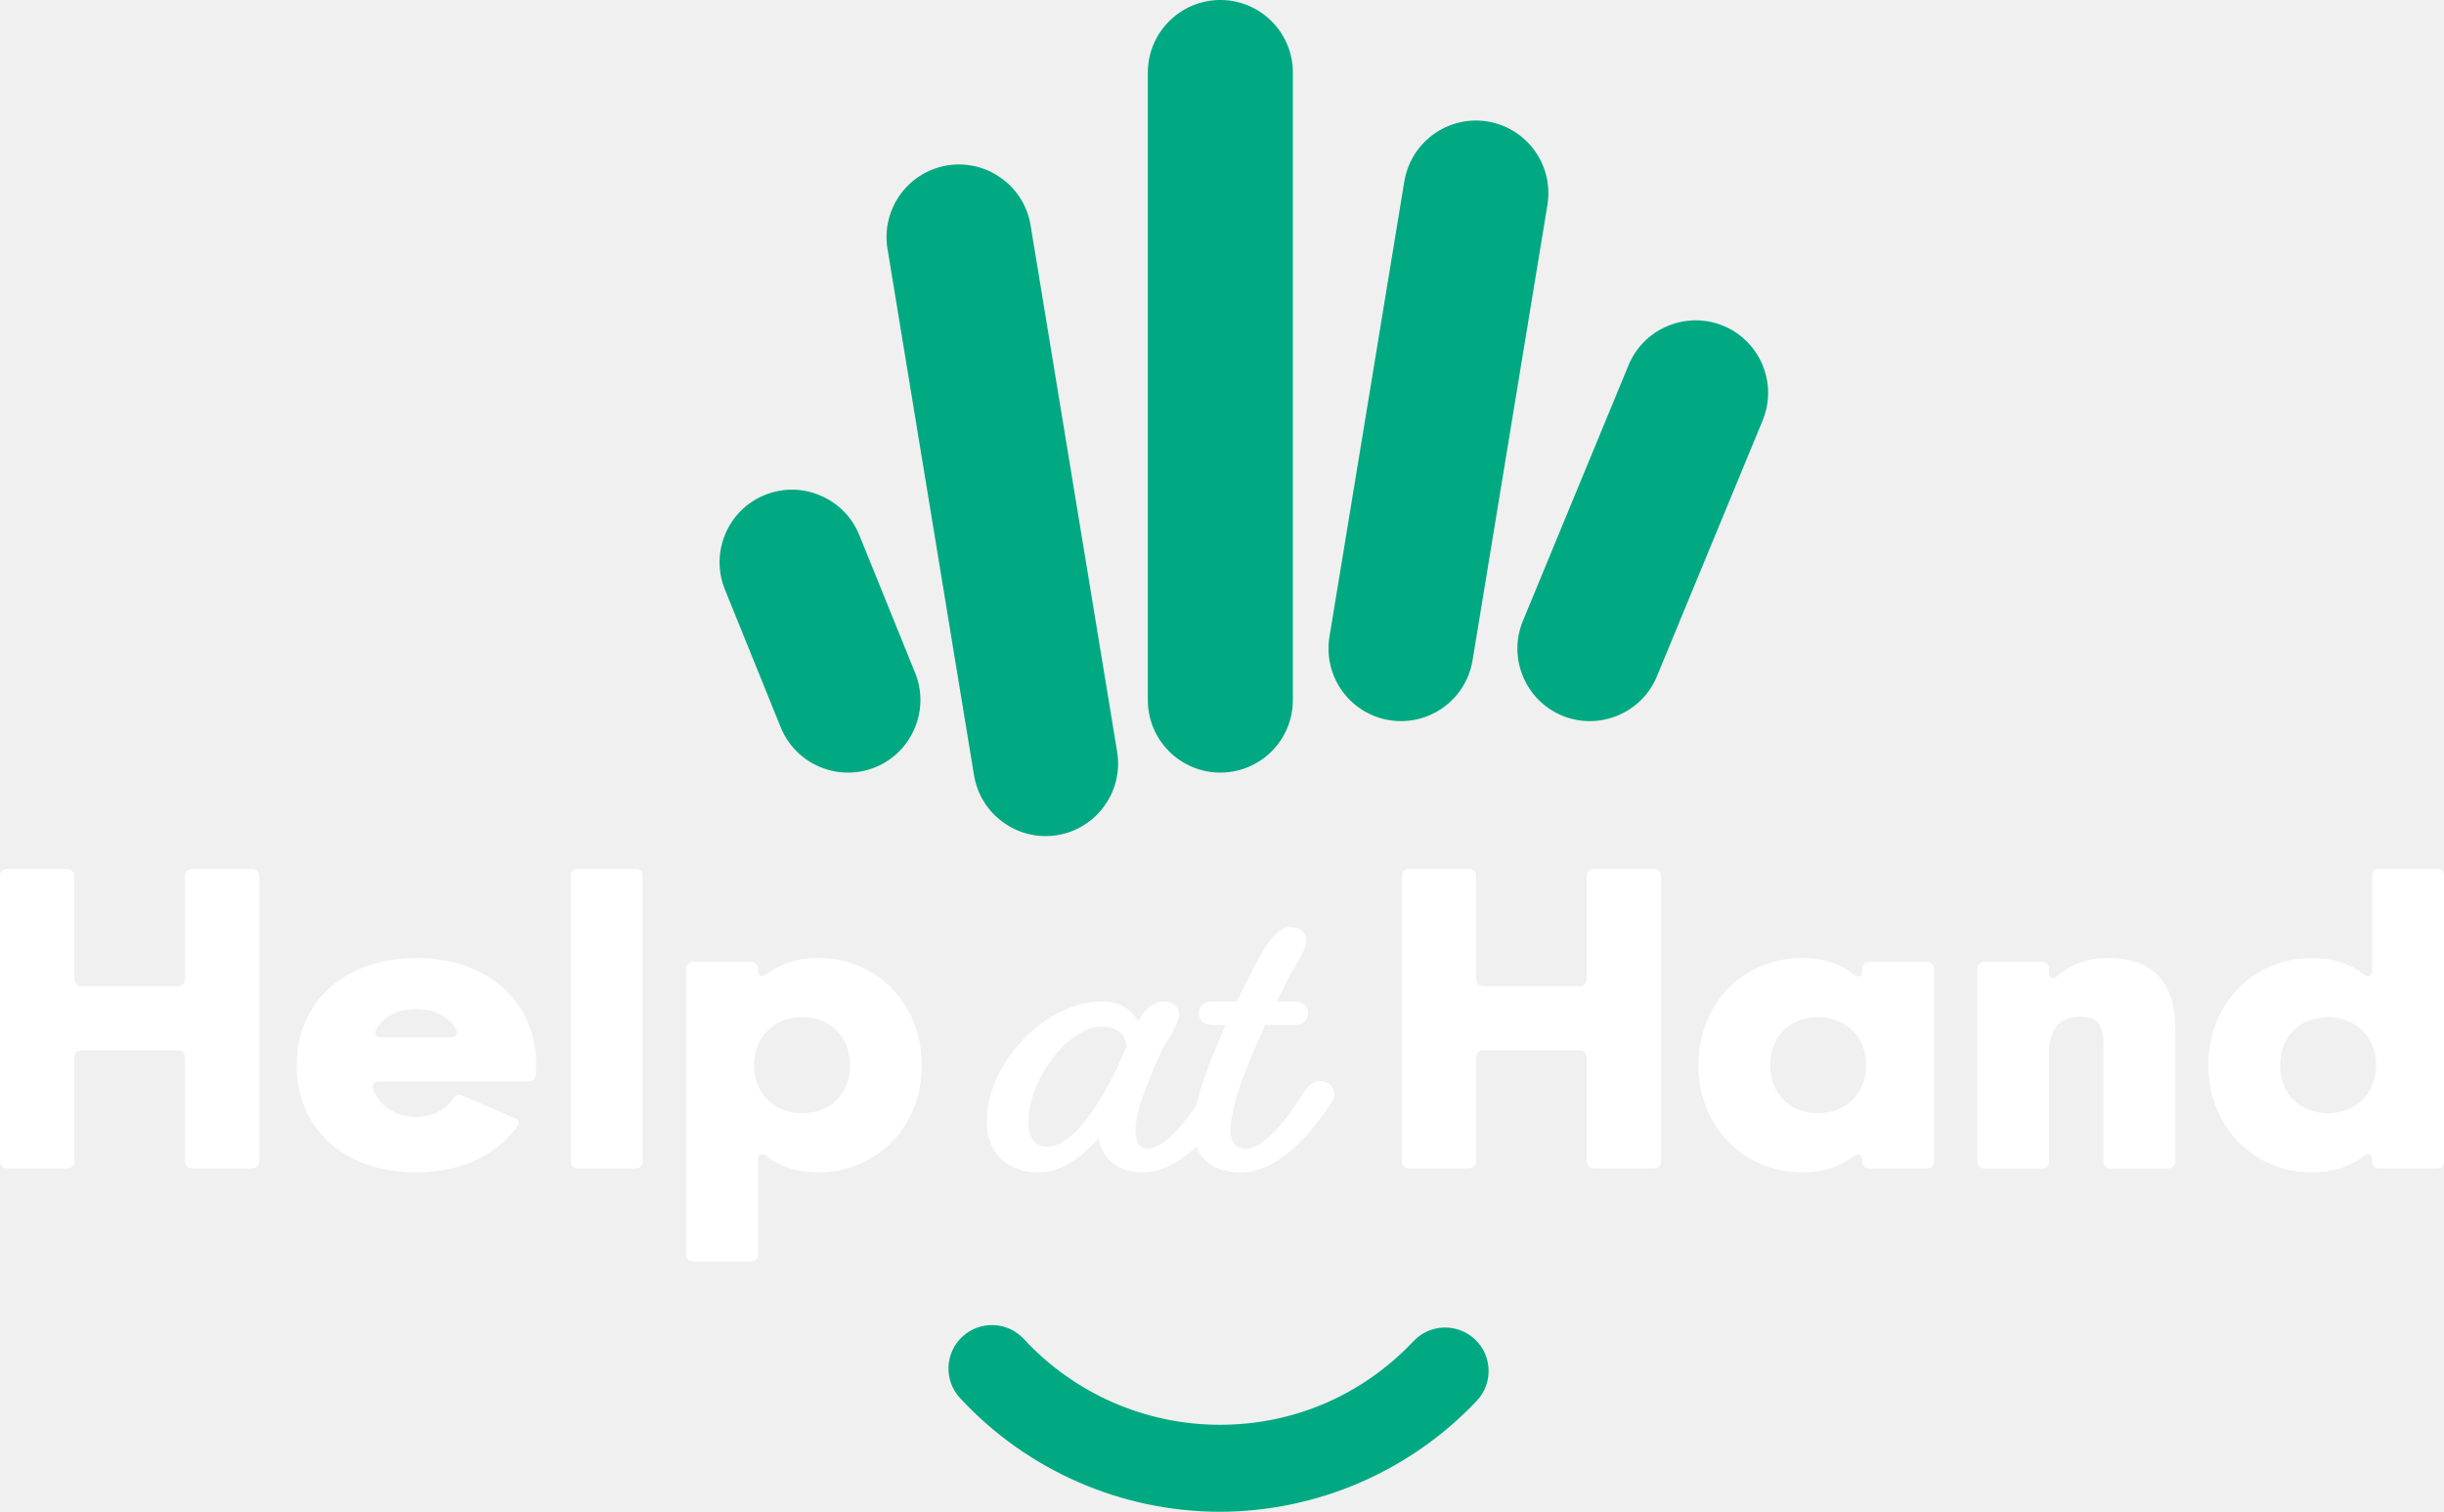
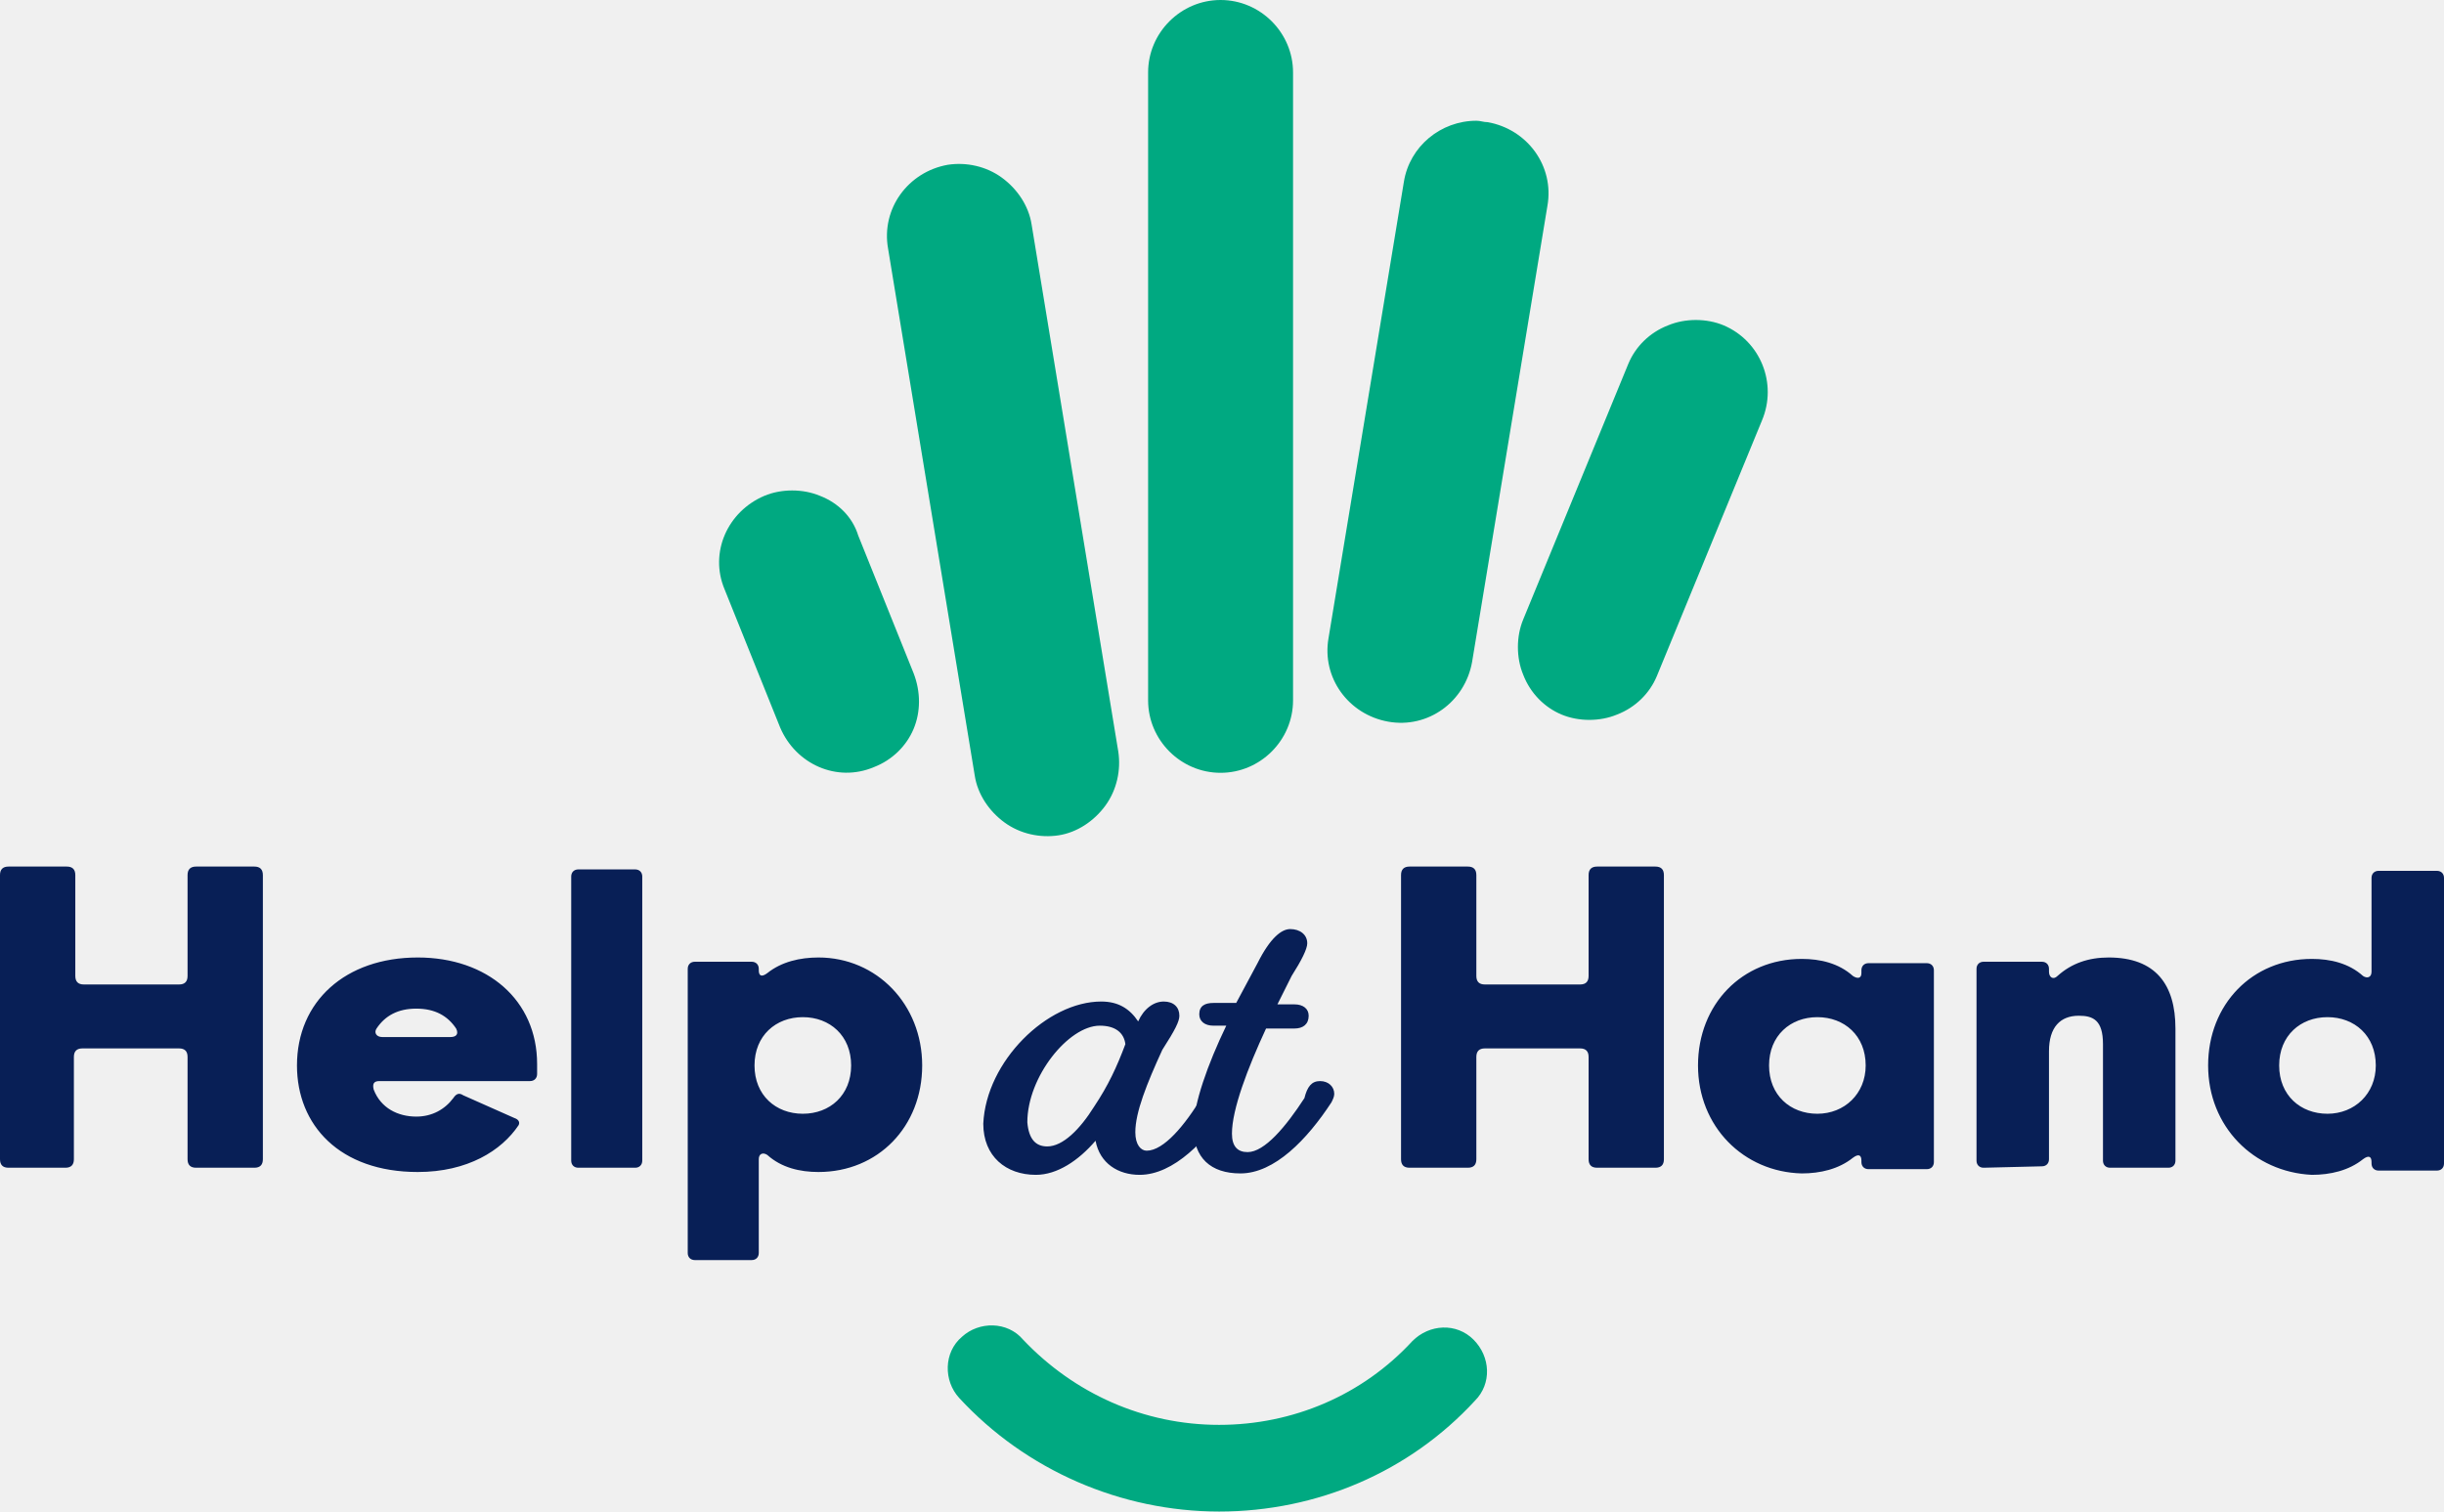
- <svg xmlns="http://www.w3.org/2000/svg" viewBox="0 0 172 106.417">
-   <g fill="none" fill-rule="evenodd">
-     <path d="M.563 82.25c-.371 0-.563-.192-.563-.563V61.725c0-.371.192-.563.563-.563h4.105c.358 0 .563.192.563.563v7.139c0 .37.192.563.562.563h6.66c.37 0 .562-.192.562-.563v-7.139c0-.371.193-.563.563-.563h4.105c.37 0 .563.192.563.563v19.962c0 .37-.192.563-.563.563h-4.105c-.37 0-.563-.192-.563-.563v-7.194c0-.37-.192-.562-.563-.562H5.793c-.37 0-.562.191-.562.562v7.194c0 .37-.205.563-.563.563H.563ZM31.695 73.024c.398 0 .59-.247.398-.59-.563-.893-1.496-1.4-2.787-1.4-1.29 0-2.25.453-2.814 1.4-.192.343 0 .59.37.59h4.833Zm-10.819 1.977c0-4.53 3.446-7.564 8.457-7.564 4.915 0 8.403 3.034 8.403 7.537 0 .22 0 .44-.028.673-.027.302-.22.48-.535.48H26.684c-.357 0-.55.22-.413.59.537 1.263 1.69 1.909 3.035 1.909 1.098 0 1.99-.454 2.553-1.263.207-.289.399-.371.714-.234l3.598 1.552c.302.136.438.329.302.507-1.209 1.771-3.57 3.337-7.14 3.337-5.395 0-8.457-3.309-8.457-7.524ZM45.225 81.742c0 .316-.193.508-.508.508h-4.05c-.302 0-.494-.192-.494-.508V61.67c0-.316.192-.508.494-.508h4.05c.315 0 .508.192.508.508v20.072ZM53.067 74.987c0 2.06 1.524 3.377 3.377 3.377 1.881 0 3.378-1.262 3.378-3.377 0-2.128-1.497-3.39-3.378-3.39-1.853 0-3.377 1.317-3.377 3.39m11.807 0c0 4.311-3.144 7.537-7.304 7.537-1.345 0-2.581-.329-3.624-1.152-.343-.248-.591-.138-.591.288v6.63c0 .316-.206.509-.508.509h-4.05c-.315 0-.508-.193-.508-.509V68.22c0-.317.193-.509.509-.509h4.05c.301 0 .507.192.507.508v.082c0 .426.248.536.618.247 1.044-.783 2.28-1.112 3.597-1.112 4.16 0 7.304 3.255 7.304 7.551M73.696 80.731c1.125 0 2.278-1.18 3.347-2.756.956-1.462 1.603-2.756 2.25-4.358-.114-.844-.731-1.35-1.8-1.35-2.194 0-5.119 3.57-5.119 6.777 0 1.125.563 1.687 1.322 1.687m3.853-10.236c1.182 0 2.025.478 2.56 1.434.365-.871 1.125-1.434 1.8-1.434.674 0 1.068.393 1.068.956 0 .394-.338 1.04-1.153 2.363-1.069 2.361-1.913 4.358-1.913 5.792 0 .872.366 1.266.815 1.266 1.182 0 2.672-1.8 3.938-3.768.366-.59.703-1.013 1.238-1.013.562 0 1.04.394 1.04.9 0 .197-.056.394-.169.562-1.716 2.644-3.965 4.978-6.384 4.978-1.546 0-2.84-.843-3.065-2.418-1.237 1.434-2.699 2.418-4.219 2.418-2.137 0-3.655-1.266-3.655-3.6 0-4.19 4.218-8.436 8.1-8.436" fill="#FFF" />
-     <path d="M92.87 76.091c.562 0 1.041.394 1.041.9 0 .197-.056.394-.169.562-1.715 2.645-3.993 4.979-6.411 4.979-2.053 0-3.347-1.07-3.347-3.15 0-1.688 1.041-4.472 2.278-7.228h-.872c-.619 0-1.012-.253-1.012-.844 0-.562.393-.815 1.012-.815h1.631l1.463-2.84c.927-1.8 1.715-2.391 2.306-2.391.703 0 1.153.393 1.153.985 0 .421-.394 1.152-1.097 2.278l-.985 1.968h1.21c.618 0 .984.338.984.787 0 .59-.393.872-.985.872h-2.024c-1.321 2.84-2.447 5.71-2.447 7.425 0 .928.45 1.293 1.069 1.293 1.181 0 2.7-1.8 3.965-3.768.366-.59.703-1.013 1.237-1.013M99.215 82.25c-.37 0-.563-.192-.563-.563V61.725c0-.371.192-.563.563-.563h4.105c.358 0 .564.192.564.563v7.139c0 .37.191.563.562.563h6.659c.37 0 .563-.192.563-.563v-7.139c0-.371.192-.563.562-.563h4.105c.371 0 .564.192.564.563v19.962c0 .37-.193.563-.564.563h-4.105c-.37 0-.562-.192-.562-.563v-7.194c0-.37-.193-.562-.563-.562h-6.66c-.37 0-.561.191-.561.562v7.194c0 .37-.206.563-.564.563h-4.105ZM131.336 74.974c0-2.06-1.524-3.377-3.377-3.377-1.882 0-3.377 1.262-3.377 3.377 0 2.128 1.495 3.39 3.377 3.39 1.853 0 3.377-1.317 3.377-3.39m-11.808 0c0-4.311 3.144-7.537 7.305-7.537 1.345 0 2.58.329 3.624 1.152.343.248.59.193.59-.178v-.192c0-.302.206-.508.508-.508h4.05c.317 0 .509.206.509.508v13.523c0 .315-.192.508-.509.508h-4.05c-.302 0-.507-.193-.507-.508v-.082c0-.426-.248-.535-.618-.247-1.044.783-2.28 1.112-3.597 1.112-4.16 0-7.305-3.255-7.305-7.551M139.649 82.25c-.302 0-.495-.192-.495-.508V68.22c0-.302.193-.508.495-.508h4.05c.316 0 .508.206.508.508v.22c0 .425.26.562.59.26.96-.851 2.17-1.262 3.57-1.262 3.295 0 4.723 1.852 4.723 5.024v9.281c0 .316-.193.508-.495.508h-4.05c-.316 0-.508-.192-.508-.508v-8.21c0-1.688-.7-1.963-1.717-1.963-1.262 0-2.113.782-2.113 2.526v7.647c0 .316-.192.508-.508.508h-4.05ZM167.223 74.974c0-2.06-1.524-3.377-3.378-3.377-1.88 0-3.377 1.262-3.377 3.377 0 2.128 1.497 3.39 3.377 3.39 1.854 0 3.378-1.317 3.378-3.39m-11.808 0c0-4.311 3.145-7.537 7.305-7.537 1.346 0 2.58.329 3.624 1.152.343.248.59.138.59-.288v-6.63c0-.316.206-.509.509-.509h4.05c.315 0 .507.193.507.509v20.07c0 .316-.192.509-.508.509h-4.05c-.302 0-.507-.193-.507-.508v-.082c0-.426-.248-.535-.618-.247-1.044.783-2.28 1.112-3.597 1.112-4.16 0-7.305-3.255-7.305-7.551" fill="#FFF" />
-     <path d="M85.838 106.417a24.94 24.94 0 0 1-18.277-8.007 3.06 3.06 0 1 1 4.498-4.15 18.8 18.8 0 0 0 13.779 6.036c5.216 0 10.059-2.091 13.638-5.887a3.06 3.06 0 0 1 4.454 4.199 24.964 24.964 0 0 1-18.092 7.809M62.458 17.508 68.55 54.58a5.069 5.069 0 0 0 2.063 3.312 5.073 5.073 0 0 0 3.8.896 5.068 5.068 0 0 0 3.312-2.065 5.064 5.064 0 0 0 .896-3.799l-6.092-37.07a5.067 5.067 0 0 0-2.064-3.313 5.079 5.079 0 0 0-3.8-.897 5.11 5.11 0 0 0-4.207 5.864M98.833 12.76l-5.271 32.07a5.11 5.11 0 0 0 4.208 5.864 5.108 5.108 0 0 0 5.863-4.208l5.27-32.07a5.11 5.11 0 0 0-5.037-5.932 5.111 5.111 0 0 0-5.033 4.276M85.885 0a5.108 5.108 0 0 0-5.104 5.103v44.18a5.108 5.108 0 0 0 5.104 5.103 5.109 5.109 0 0 0 5.103-5.103V5.103A5.109 5.109 0 0 0 85.885 0M121.302 22.944a5.069 5.069 0 0 0-3.903-.009 5.065 5.065 0 0 0-2.776 2.744l-7.438 18.009a5.064 5.064 0 0 0-.01 3.903 5.07 5.07 0 0 0 2.745 2.776 5.069 5.069 0 0 0 3.903.009 5.062 5.062 0 0 0 2.775-2.745l7.44-18.008a5.109 5.109 0 0 0-2.736-6.68M57.73 34.881a5.059 5.059 0 0 0-3.904-.038 5.11 5.11 0 0 0-2.813 6.646l3.932 9.71a5.109 5.109 0 0 0 6.644 2.814h.001a5.068 5.068 0 0 0 2.777-2.743 5.066 5.066 0 0 0 .037-3.902l-3.932-9.71a5.064 5.064 0 0 0-2.742-2.777" fill="#00A981" />
+ <svg xmlns="http://www.w3.org/2000/svg" version="1.1" id="Layer_1" x="0px" y="0px" viewBox="0 0 172 106.4" style="enable-background:new 0 0 172 106.4;" xml:space="preserve">
+   <style type="text/css">
+ 	.st0{fill-rule:evenodd;clip-rule:evenodd;fill:#081F56;}
+ 	.st1{fill-rule:evenodd;clip-rule:evenodd;fill:#00A981;}
+ </style>
+   <g>
+     <path class="st0" d="M0.6,82.2c-0.4,0-0.6-0.2-0.6-0.6v-20c0-0.4,0.2-0.6,0.6-0.6h4.1c0.4,0,0.6,0.2,0.6,0.6v7.1   c0,0.4,0.2,0.6,0.6,0.6h6.7c0.4,0,0.6-0.2,0.6-0.6v-7.1c0-0.4,0.2-0.6,0.6-0.6h4.1c0.4,0,0.6,0.2,0.6,0.6v20c0,0.4-0.2,0.6-0.6,0.6   h-4.1c-0.4,0-0.6-0.2-0.6-0.6v-7.2c0-0.4-0.2-0.6-0.6-0.6H5.8c-0.4,0-0.6,0.2-0.6,0.6v7.2c0,0.4-0.2,0.6-0.6,0.6H0.6z M31.7,73   c0.4,0,0.6-0.2,0.4-0.6c-0.6-0.9-1.5-1.4-2.8-1.4c-1.3,0-2.2,0.5-2.8,1.4c-0.2,0.3,0,0.6,0.4,0.6H31.7z M20.9,75   c0-4.5,3.4-7.6,8.5-7.6c4.9,0,8.4,3,8.4,7.5c0,0.2,0,0.4,0,0.7c0,0.3-0.2,0.5-0.5,0.5H26.7c-0.4,0-0.5,0.2-0.4,0.6   c0.5,1.3,1.7,1.9,3,1.9c1.1,0,2-0.5,2.6-1.3c0.2-0.3,0.4-0.4,0.7-0.2l3.6,1.6c0.3,0.1,0.4,0.3,0.3,0.5c-1.2,1.8-3.6,3.3-7.1,3.3   C23.9,82.5,20.9,79.2,20.9,75z M45.2,81.7c0,0.3-0.2,0.5-0.5,0.5h-4c-0.3,0-0.5-0.2-0.5-0.5V61.7c0-0.3,0.2-0.5,0.5-0.5h4   c0.3,0,0.5,0.2,0.5,0.5V81.7z M53.1,75c0,2.1,1.5,3.4,3.4,3.4c1.9,0,3.4-1.3,3.4-3.4c0-2.1-1.5-3.4-3.4-3.4   C54.6,71.6,53.1,72.9,53.1,75 M64.9,75c0,4.3-3.1,7.5-7.3,7.5c-1.3,0-2.6-0.3-3.6-1.2c-0.3-0.2-0.6-0.1-0.6,0.3v6.6   c0,0.3-0.2,0.5-0.5,0.5h-4c-0.3,0-0.5-0.2-0.5-0.5V68.2c0-0.3,0.2-0.5,0.5-0.5h4c0.3,0,0.5,0.2,0.5,0.5v0.1c0,0.4,0.2,0.5,0.6,0.2   c1-0.8,2.3-1.1,3.6-1.1C61.7,67.4,64.9,70.7,64.9,75 M73.7,80.7c1.1,0,2.3-1.2,3.3-2.8c1-1.5,1.6-2.8,2.2-4.4   c-0.1-0.8-0.7-1.3-1.8-1.3c-2.2,0-5.1,3.6-5.1,6.8C72.4,80.2,72.9,80.7,73.7,80.7 M77.5,70.5c1.2,0,2,0.5,2.6,1.4   c0.4-0.9,1.1-1.4,1.8-1.4c0.7,0,1.1,0.4,1.1,1c0,0.4-0.3,1-1.2,2.4c-1.1,2.4-1.9,4.4-1.9,5.8c0,0.9,0.4,1.3,0.8,1.3   c1.2,0,2.7-1.8,3.9-3.8c0.4-0.6,0.7-1,1.2-1c0.6,0,1,0.4,1,0.9c0,0.2-0.1,0.4-0.2,0.6c-1.7,2.6-4,5-6.4,5c-1.5,0-2.8-0.8-3.1-2.4   c-1.2,1.4-2.7,2.4-4.2,2.4c-2.1,0-3.7-1.3-3.7-3.6C69.4,74.7,73.7,70.5,77.5,70.5" />
+     <path class="st0" d="M92.9,76.1c0.6,0,1,0.4,1,0.9c0,0.2-0.1,0.4-0.2,0.6c-1.7,2.6-4,5-6.4,5c-2.1,0-3.3-1.1-3.3-3.2   c0-1.7,1-4.5,2.3-7.2h-0.9c-0.6,0-1-0.3-1-0.8c0-0.6,0.4-0.8,1-0.8H87l1.5-2.8c0.9-1.8,1.7-2.4,2.3-2.4c0.7,0,1.2,0.4,1.2,1   c0,0.4-0.4,1.2-1.1,2.3l-1,2h1.2c0.6,0,1,0.3,1,0.8c0,0.6-0.4,0.9-1,0.9h-2c-1.3,2.8-2.4,5.7-2.4,7.4c0,0.9,0.4,1.3,1.1,1.3   c1.2,0,2.7-1.8,4-3.8C92,76.5,92.3,76.1,92.9,76.1 M99.2,82.2c-0.4,0-0.6-0.2-0.6-0.6v-20c0-0.4,0.2-0.6,0.6-0.6h4.1   c0.4,0,0.6,0.2,0.6,0.6v7.1c0,0.4,0.2,0.6,0.6,0.6h6.7c0.4,0,0.6-0.2,0.6-0.6v-7.1c0-0.4,0.2-0.6,0.6-0.6h4.1   c0.4,0,0.6,0.2,0.6,0.6v20c0,0.4-0.2,0.6-0.6,0.6h-4.1c-0.4,0-0.6-0.2-0.6-0.6v-7.2c0-0.4-0.2-0.6-0.6-0.6h-6.7   c-0.4,0-0.6,0.2-0.6,0.6v7.2c0,0.4-0.2,0.6-0.6,0.6C103.3,82.2,99.2,82.2,99.2,82.2z M131.3,75c0-2.1-1.5-3.4-3.4-3.4   c-1.9,0-3.4,1.3-3.4,3.4c0,2.1,1.5,3.4,3.4,3.4C129.8,78.4,131.3,77,131.3,75 M119.5,75c0-4.3,3.1-7.5,7.3-7.5   c1.3,0,2.6,0.3,3.6,1.2c0.3,0.2,0.6,0.2,0.6-0.2v-0.2c0-0.3,0.2-0.5,0.5-0.5h4.1c0.3,0,0.5,0.2,0.5,0.5v13.5c0,0.3-0.2,0.5-0.5,0.5   h-4.1c-0.3,0-0.5-0.2-0.5-0.5v-0.1c0-0.4-0.2-0.5-0.6-0.2c-1,0.8-2.3,1.1-3.6,1.1C122.7,82.5,119.5,79.3,119.5,75 M139.6,82.2   c-0.3,0-0.5-0.2-0.5-0.5V68.2c0-0.3,0.2-0.5,0.5-0.5h4.1c0.3,0,0.5,0.2,0.5,0.5v0.2c0,0.4,0.3,0.6,0.6,0.3c1-0.9,2.2-1.3,3.6-1.3   c3.3,0,4.7,1.9,4.7,5v9.3c0,0.3-0.2,0.5-0.5,0.5h-4.1c-0.3,0-0.5-0.2-0.5-0.5v-8.2c0-1.7-0.7-2-1.7-2c-1.3,0-2.1,0.8-2.1,2.5v7.6   c0,0.3-0.2,0.5-0.5,0.5L139.6,82.2L139.6,82.2z M167.2,75c0-2.1-1.5-3.4-3.4-3.4c-1.9,0-3.4,1.3-3.4,3.4c0,2.1,1.5,3.4,3.4,3.4   C165.7,78.4,167.2,77,167.2,75 M155.4,75c0-4.3,3.1-7.5,7.3-7.5c1.3,0,2.6,0.3,3.6,1.2c0.3,0.2,0.6,0.1,0.6-0.3v-6.6   c0-0.3,0.2-0.5,0.5-0.5h4.1c0.3,0,0.5,0.2,0.5,0.5v20.1c0,0.3-0.2,0.5-0.5,0.5h-4.1c-0.3,0-0.5-0.2-0.5-0.5v-0.1   c0-0.4-0.2-0.5-0.6-0.2c-1,0.8-2.3,1.1-3.6,1.1C158.6,82.5,155.4,79.3,155.4,75" />
+     <path class="st1" d="M85.8,106.4c-6.9,0-13.6-2.9-18.3-8c-1.1-1.2-1.1-3.2,0.2-4.3c1.2-1.1,3.2-1.1,4.3,0.2c3.6,3.8,8.5,6,13.8,6   c5.2,0,10.1-2.1,13.6-5.9c1.2-1.2,3.1-1.3,4.3-0.1s1.3,3.1,0.1,4.3C99.2,103.6,92.7,106.4,85.8,106.4 M62.5,17.5l6.1,37.1   c0.2,1.3,1,2.5,2.1,3.3c1.1,0.8,2.5,1.1,3.8,0.9c1.3-0.2,2.5-1,3.3-2.1c0.8-1.1,1.1-2.5,0.9-3.8l-6.1-37.1c-0.2-1.3-1-2.5-2.1-3.3   c-1.1-0.8-2.5-1.1-3.8-0.9C63.9,12.1,62,14.7,62.5,17.5 M98.8,12.8l-5.3,32.1c-0.5,2.8,1.4,5.4,4.2,5.9c2.8,0.5,5.4-1.4,5.9-4.2   l5.3-32.1c0.5-2.8-1.4-5.4-4.2-5.9c-0.3,0-0.5-0.1-0.8-0.1C101.4,8.5,99.2,10.3,98.8,12.8 M85.9,0c-2.8,0-5.1,2.3-5.1,5.1v44.2   c0,2.8,2.3,5.1,5.1,5.1c2.8,0,5.1-2.3,5.1-5.1V5.1C91,2.3,88.7,0,85.9,0 M121.3,22.9c-1.2-0.5-2.7-0.5-3.9,0   c-1.3,0.5-2.3,1.5-2.8,2.7l-7.4,18c-0.5,1.2-0.5,2.7,0,3.9c0.5,1.3,1.5,2.3,2.7,2.8c1.2,0.5,2.7,0.5,3.9,0c1.3-0.5,2.3-1.5,2.8-2.7   l7.4-18C125.1,27,123.9,24,121.3,22.9 M57.7,34.9c-1.2-0.5-2.7-0.5-3.9,0c-2.6,1.1-3.9,4-2.8,6.6l3.9,9.7c1.1,2.6,4,3.9,6.6,2.8h0   c1.3-0.5,2.3-1.5,2.8-2.7c0.5-1.2,0.5-2.6,0-3.9l-3.9-9.7C60,36.4,59,35.4,57.7,34.9" />
  </g>
</svg>
